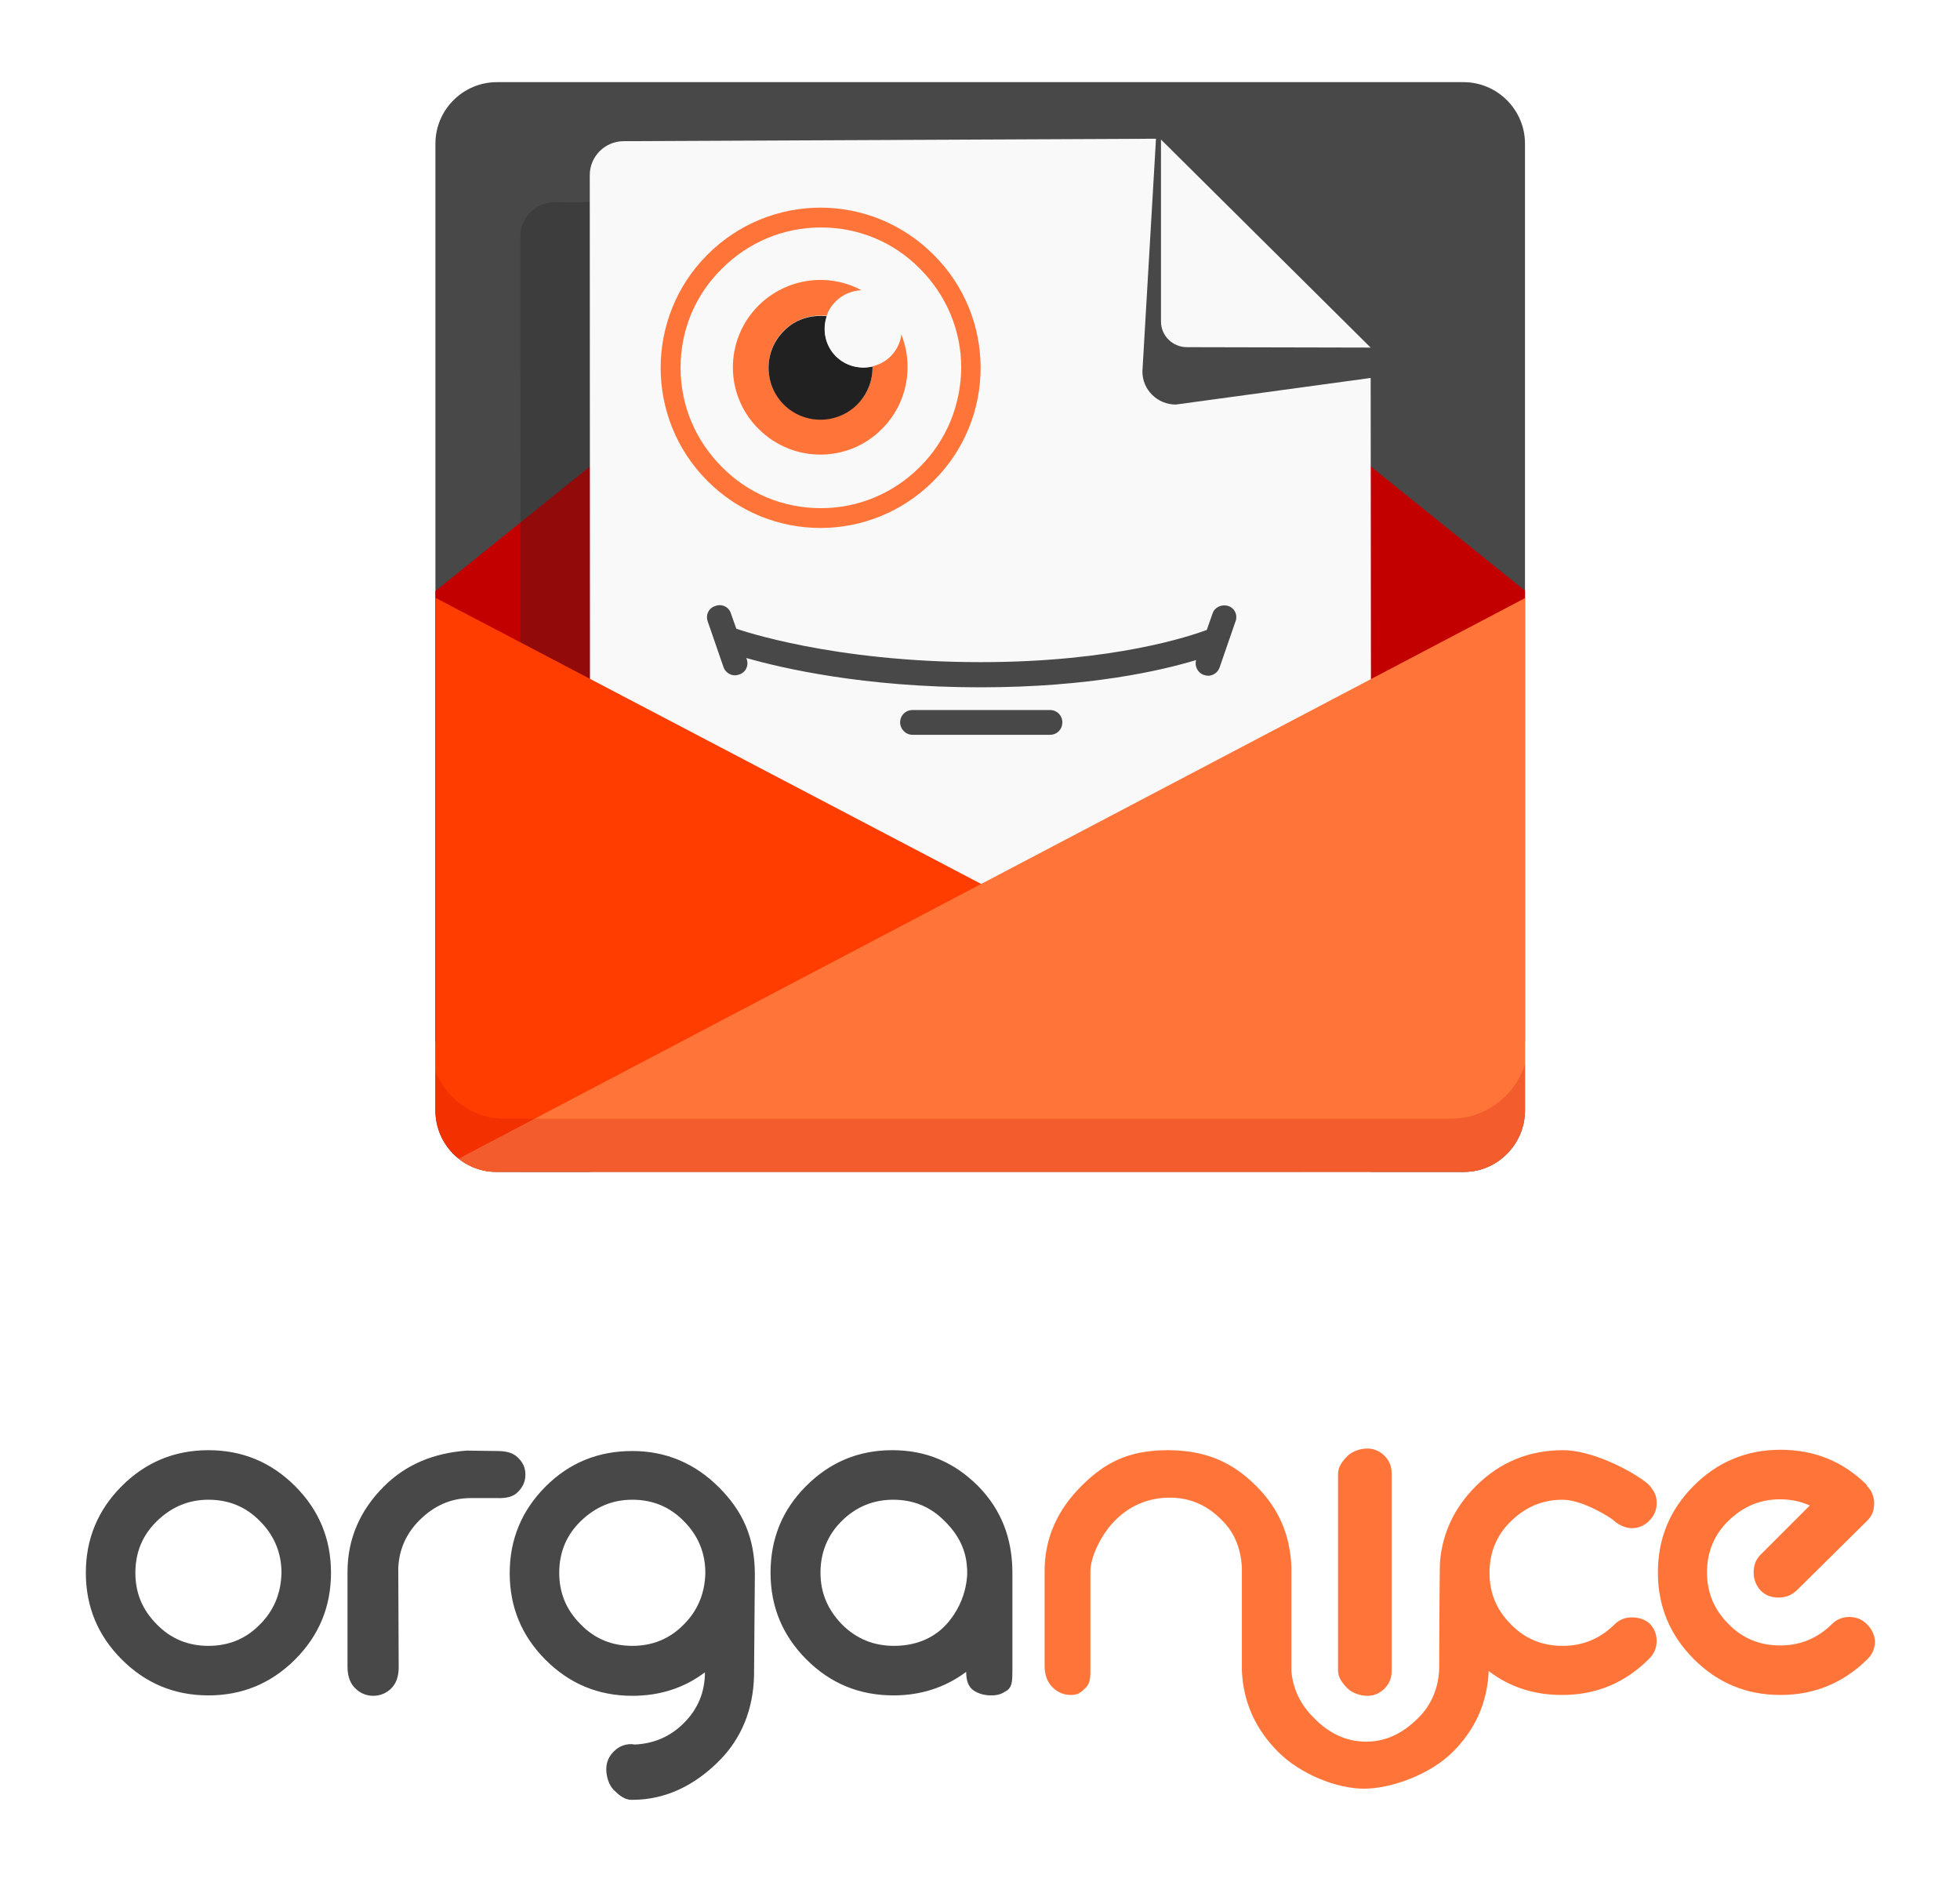
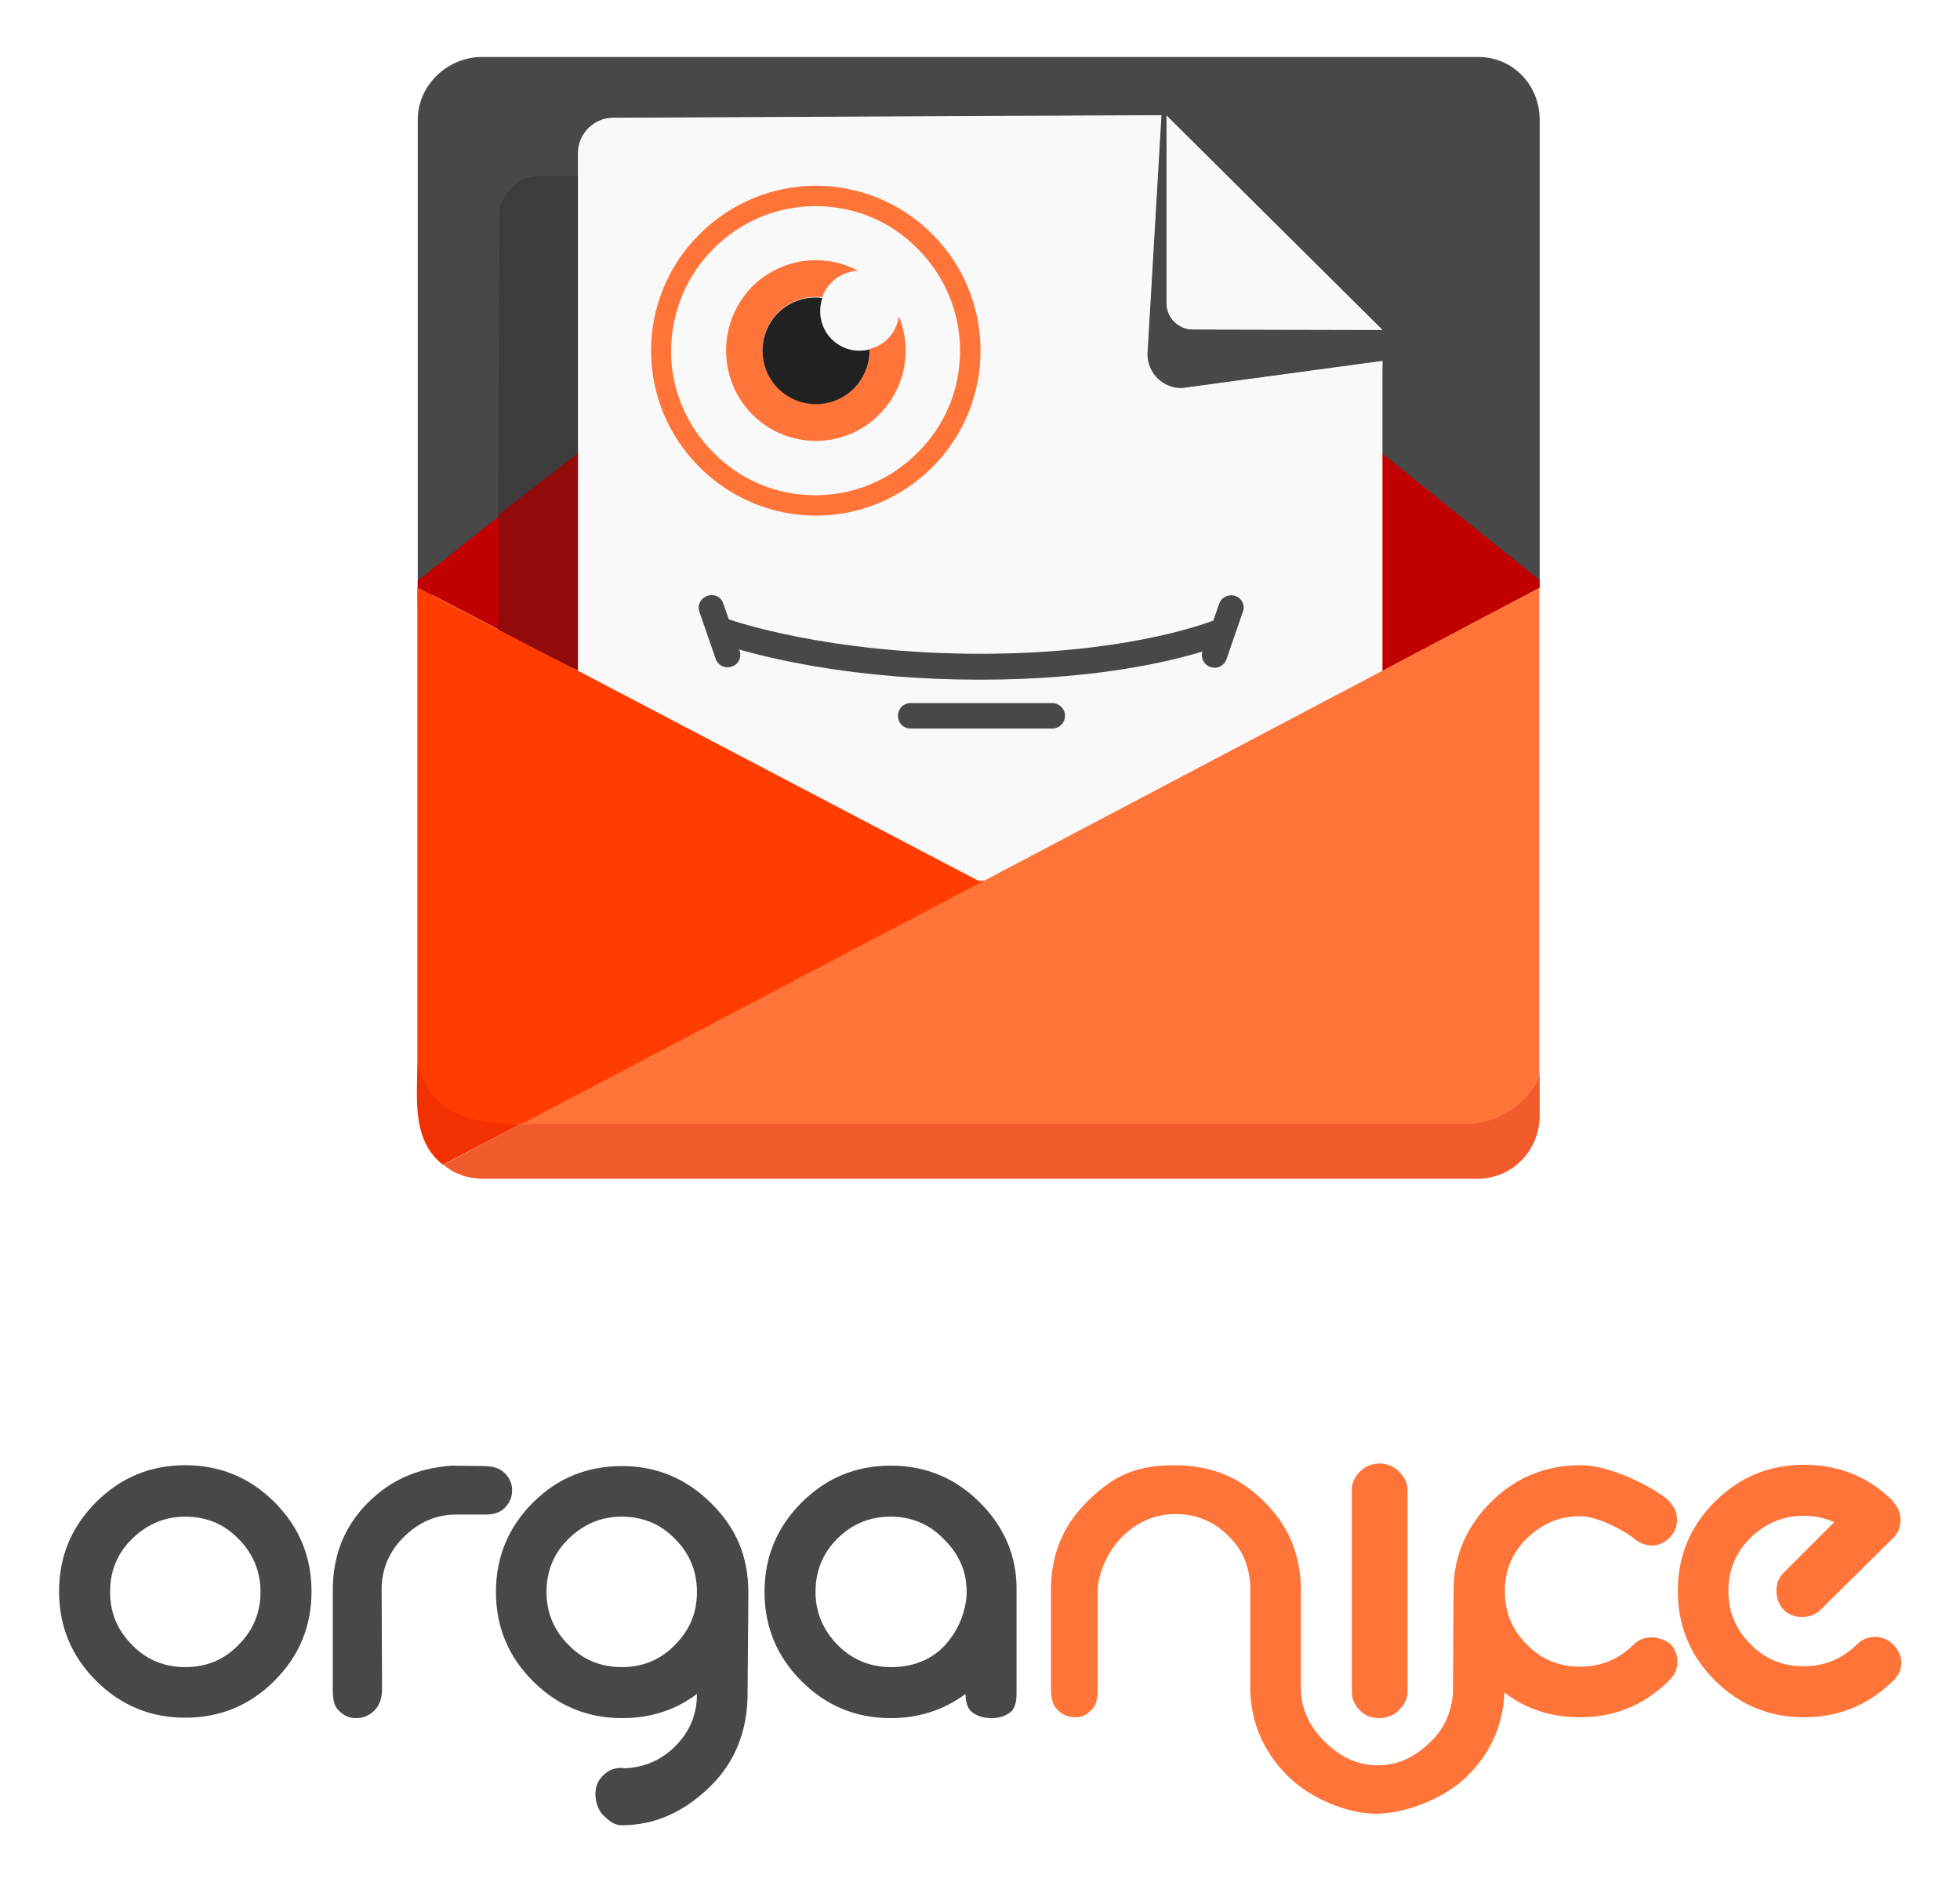
- <svg xmlns="http://www.w3.org/2000/svg" xmlns:xlink="http://www.w3.org/1999/xlink" viewBox="0 0 474.9 455.9">
-   <defs>
-     <path id="a" d="M120.4 283.9h234.2c8.2 0 14.9-6.7 14.9-14.9V34.8c0-8.2-6.7-14.9-14.9-14.9H120.4c-8.2 0-14.9 6.7-14.9 14.9V269c0 8.2 6.6 14.9 14.9 14.9z" />
-   </defs>
-   <use xlink:href="#a" overflow="visible" fill="#484848" />
-   <clipPath id="b">
-     <use xlink:href="#a" overflow="visible" />
-   </clipPath>
-   <g clip-path="url(#b)">
-     <path fill="#C30000" d="M371 144.3H104.1L237.5 36.8zM104.6 144.3H371v108.1H104.6z" />
-     <path fill="#212121" d="M315.4 98.7l.2 226.1c0 4.5-3.7 8.2-8.2 8.2h-173c-4.5 0-8.2-3.7-8.2-8.2l-.1-267.6c0-4.5 3.7-8.2 8.2-8.2l130.3-.6" opacity=".3" />
-     <path fill="#F9F9F9" d="M332.1 83.8l.2 226.1c0 4.5-3.7 8.2-8.2 8.2l-172.9.1c-4.5 0-8.2-3.7-8.2-8.2l-.1-267.6c0-4.5 3.7-8.2 8.2-8.2l130.3-.6" />
-     <path fill="#FF3D00" d="M237.1 213.8l-132.2-69.3v139.2h264.4" />
-     <g>
-       <path fill="#FF7539" d="M371 144.1v139.8H105" />
-     </g>
-   </g>
-   <path clip-path="url(#b)" fill="#484848" d="M345 89.8L284.9 98c-4.5 0-8.1-3.6-8.1-8l3.8-65.1L345 89.8z" />
-   <path clip-path="url(#b)" fill="#F9F9F9" d="M332.1 84.2l-44.5-.1c-3.5 0-6.3-2.8-6.3-6.2V33.8" />
-   <g clip-path="url(#b)">
-     <path fill="#484848" d="M221.1 178c-1.7 0-3-1.4-3-3 0-1.7 1.3-3 3-3h33.3c1.7 0 3 1.3 3 3s-1.3 3-3 3h-33.3z" />
-   </g>
-   <path clip-path="url(#b)" fill="#484848" d="M297.6 146.8c-1.6-.5-3.3.3-3.8 1.8l-1.4 4c-3.8 1.4-22.3 7.8-54.8 7.8-36 0-58.3-7.8-59.2-8.1l-1.3-3.7c-.5-1.6-2.2-2.4-3.8-1.8-1.6.5-2.4 2.2-1.8 3.8l3.8 11c.4 1.2 1.6 2 2.8 2 .3 0 .7-.1 1-.2 1.6-.5 2.4-2.2 1.8-3.8l-.1-.2c8.5 2.4 28.3 7.1 56.7 7.1 26.6 0 44-4.1 52.3-6.6-.4 1.5.4 3.1 1.9 3.6.3.1.7.2 1 .2 1.2 0 2.4-.8 2.8-2l3.8-11c.7-1.6-.1-3.4-1.7-3.9z" />
-   <g opacity=".21" clip-path="url(#b)">
-     <path fill="#C30000" d="M370.2 253c0 9.7-8.6 18-18.5 18H122.1c-9.9 0-17.9-8.5-17.9-18.2v21.7c0 9.7 8 18.5 17.9 18.5h229.6c9.9 0 18.5-8.8 18.5-18.5V253" />
-   </g>
-   <g clip-path="url(#b)">
-     <path fill="none" d="M222.9 65.1c-6.4-6.4-14.9-10-24-10s-17.6 3.5-24 10c-6.4 6.4-10 14.9-10 24s3.5 17.6 10 24c6.4 6.4 14.9 10 24 10s17.6-3.5 24-10c6.4-6.4 10-14.9 10-24-.1-9.1-3.6-17.6-10-24zm-9.1 38.9c-8.3 8.3-21.7 8.3-29.9 0-8.3-8.3-8.3-21.7 0-29.9 6.7-6.7 16.9-8 24.9-3.7 2.5-.1 5 .8 7 2.7 2.1 2.1 3 5.1 2.6 7.8 3.1 7.7 1.6 16.9-4.6 23.1z" />
-     <path fill="#FF7539" d="M226.2 61.7c-7.6-7.6-17.5-11.4-27.4-11.4-9.9 0-19.8 3.8-27.4 11.4-15.1 15.1-15.1 39.7 0 54.8 7.6 7.6 17.5 11.4 27.4 11.4 9.9 0 19.8-3.8 27.4-11.4 15.2-15.1 15.2-39.7 0-54.8zm-3.3 51.4c-6.4 6.4-14.9 10-24 10s-17.6-3.5-24-10c-6.4-6.4-10-14.9-10-24s3.5-17.6 10-24c6.4-6.4 14.9-10 24-10s17.6 3.5 24 10c6.4 6.4 10 14.9 10 24-.1 9.1-3.6 17.6-10 24z" />
-     <path fill="#FF7539" d="M215.7 86.3c-1.2 1.2-2.7 2-4.3 2.4.1 3.3-1.1 6.7-3.7 9.2-4.9 4.9-12.9 4.9-17.8 0s-4.9-12.9 0-17.8c2.8-2.8 6.7-4 10.4-3.6.4-1.3 1.2-2.5 2.2-3.5 1.7-1.7 4-2.6 6.2-2.7-8-4.3-18.1-3-24.9 3.7-8.3 8.3-8.3 21.7 0 29.9 8.3 8.3 21.7 8.3 29.9 0 6.2-6.2 7.8-15.4 4.6-23.1-.2 2.1-1.1 4-2.6 5.5z" />
-     <path fill="#212121" d="M202.5 86.3c-2.6-2.6-3.3-6.4-2.2-9.7-3.7-.4-7.6.7-10.4 3.6-4.9 4.9-4.9 12.9 0 17.8s12.9 4.9 17.8 0c2.5-2.5 3.8-5.9 3.7-9.2-3.1.7-6.5-.1-8.9-2.5z" />
-     <path fill="#F9F9F9" d="M200.4 76.6c-1.2 3.3-.4 7.1 2.2 9.7 2.4 2.4 5.8 3.2 8.9 2.4 1.6-.4 3.1-1.2 4.3-2.4 1.5-1.5 2.4-3.4 2.6-5.3.4-2.8-.5-5.7-2.6-7.8-1.9-1.9-4.5-2.8-7-2.7-2.3.1-4.5 1-6.2 2.7-1.1.9-1.8 2.1-2.2 3.4z" />
-   </g>
+ <svg xmlns="http://www.w3.org/2000/svg" viewBox="0 0 461.2 442.7">
+   <path fill="#484848" d="M120.3 50.7c0-4.5 3.7-8.2 8.2-8.2h7.6v-6.6c0-4.5 3.7-8.2 8.2-8.2l129-.6-3.3 56.2c0 4.5 3.7 8.1 8.1 8l47.2-6.4-.9 33.5 37.9 19.3V28.2c0-8.2-6.3-14.8-14.5-14.8H113.5c-8.2 0-15.2 6.6-15.2 14.8v114.4l21.2-15.8.8-76.1zm160.5 26.8c-3.5 0-6.3-2.8-6.3-6.2V27.2l50.7 50.4-44.4-.1z" />
+   <path fill="#C30000" d="M325.2 157.9l37.1-19.6v-1.8l-37.3-30z" />
+   <path fill="#3C3C3C" d="M138.1 41.4h-11.4c-4.9 0-9.2 4.7-9.2 9.2l-.3 69.3v5.5l20.4-13.2.5-70.8z" />
+   <path fill="#C30000" d="M119.3 149.1V119.9v.1l-21 16.6v1.6l26.7 13.9z" />
+   <path fill="#920A0A" d="M136.1 106.5l-18.8 14.6v16.7l-.1 11.3 6.6 3.2 12.3 5.5z" />
+   <path fill="#F9F9F9" d="M167.9 106.5c6.4 6.4 14.9 10 24 10s17.6-3.5 24-10c6.4-6.4 10-14.9 10-24s-3.5-17.6-10-24c-6.4-6.4-14.9-10-24-10s-17.6 3.5-24 10c-6.4 6.4-10 14.9-10 24 .1 9.1 3.6 17.6 10 24zm34-42.7c-2.3.1-4.5 1-6.2 2.7-1 1-1.7 2.2-2.2 3.5-1.2 3.3-.4 7.1 2.2 9.7 2.4 2.4 5.8 3.2 8.9 2.4 1.6-.4 3.1-1.2 4.3-2.4 1.5-1.5 2.4-3.4 2.6-5.3 3.2 7.7 1.7 16.8-4.6 23.1-8.3 8.3-21.7 8.3-29.9 0-8.3-8.3-8.3-21.7 0-29.9 6.8-6.8 16.9-8 24.9-3.8z" />
+   <path fill="#F9F9F9" d="M325.3 106.5V85L278 91.4c-4.5 0-8.1-3.6-8.1-8l3.3-56.2-129 .6c-4.5 0-8.2 3.7-8.2 8.2v122.1l94.2 49.4.6.3 94.5-49.7v-51.6zM164.6 55.1c7.6-7.6 17.5-11.4 27.4-11.4 9.9 0 19.8 3.8 27.4 11.4 15.1 15.1 15.1 39.7 0 54.8-7.6 7.6-17.5 11.4-27.4 11.4-9.9 0-19.8-3.8-27.4-11.4-15.2-15.1-15.2-39.7 0-54.8zm83 116.3h-33.3c-1.7 0-3-1.4-3-3 0-1.7 1.3-3 3-3h33.3c1.7 0 3 1.3 3 3 0 1.6-1.4 3-3 3zm41.2-16.4c-.4 1.2-1.6 2-2.8 2-.3 0-.7-.1-1-.2-1.5-.5-2.3-2.1-1.9-3.6-8.3 2.6-25.7 6.6-52.3 6.6-28.4 0-48.2-4.6-56.7-7.1l.1.2c.5 1.6-.3 3.3-1.8 3.8-.3.1-.7.2-1 .2-1.2 0-2.4-.8-2.8-2l-3.8-11c-.5-1.6.3-3.3 1.8-3.8s3.3.3 3.8 1.8l1.3 3.7c.8.3 23.1 8.1 59.2 8.1 32.5 0 51-6.4 54.8-7.8l1.4-4c.5-1.6 2.2-2.4 3.8-1.8 1.6.5 2.4 2.2 1.8 3.8l-3.9 11.1z" />
+   <path fill="#FF3D00" d="M101.7 271.5c-.2-.3-.5-.6-.7-.9.3.3.5.6.7.9zM104.2 274c-.3-.3-.6-.5-.9-.8.3.2.6.5.9.8zM103 272.9c-.4-.4-.7-.7-1-1.1.3.4.7.8 1 1.1zM100.8 270.1c-.2-.3-.3-.6-.5-.9.1.3.3.6.5.9zM99 265.6c-.1-.4-.1-.7-.2-1.1.1.4.1.8.2 1.1zM99.4 267.2l-.3-.9.3.9zM98.7 264c-.1-.5-.1-1.1-.1-1.6 0 .6.1 1.1.1 1.6zM100 268.7c-.1-.3-.3-.6-.4-.9.2.3.3.6.4.9zM115.2 264.4h30.4l108.2-56.9-23.6-.3-94.2-49.4-11.1-5.7-26.7-13.9V250c1.6 9.2 8.5 14.4 17 14.4z" />
+   <path fill="#FF7539" d="M112.1 277.2c-.2 0-.3 0-.4-.1.1.1.2.1.4.1zM230.8 207.6l-108.2 56.9 222.2 1.5c7.8 0 15.4-6.6 17.4-13.5V138.3l-37.1 19.6-94.3 49.7zM108 276.2c-.2-.1-.3-.1-.5-.2.2.1.4.2.5.2zM109.3 276.7c-.2 0-.3-.1-.5-.2.2.1.4.1.5.2zM110.7 277c-.2 0-.3-.1-.5-.1.2 0 .3.1.5.1zM106.7 275.6c-.1-.1-.2-.1-.3-.2.1.1.2.2.3.2zM105.2 274.8c-.1-.1-.2-.1-.2-.2.1 0 .1.1.2.2z" />
+   <path fill="#F9F9F9" d="M274.5 27.2v44.1c0 3.5 2.9 6.3 6.3 6.2l44.5.1-50.8-50.4z" />
+   <path fill="#484848" d="M247.6 165.4h-33.3c-1.7 0-3 1.3-3 3s1.3 3 3 3h33.3c1.7 0 3-1.4 3-3 0-1.7-1.4-3-3-3zM290.7 140.2c-1.6-.5-3.3.3-3.8 1.8l-1.4 4c-3.8 1.4-22.3 7.8-54.8 7.8-36 0-58.3-7.8-59.2-8.1l-1.3-3.7c-.5-1.6-2.2-2.4-3.8-1.8s-2.4 2.2-1.8 3.8l3.8 11c.4 1.2 1.6 2 2.8 2 .3 0 .7-.1 1-.2 1.6-.5 2.4-2.2 1.8-3.8l-.1-.2c8.5 2.4 28.3 7.1 56.7 7.1 26.6 0 44-4.1 52.3-6.6-.4 1.5.4 3.1 1.9 3.6.3.1.7.2 1 .2 1.2 0 2.4-.8 2.8-2l3.8-11c.7-1.6-.1-3.3-1.7-3.9z" />
+   <path fill="#F23000" d="M122.6 264.4c-11.1 0-21.2-1.7-24.4-14.4 0 8.3-1.4 18.2 6 24l18.4-9.6z" />
+   <path fill="#F25C2D" d="M362.3 262.4v-10c-2 6.9-9.6 12-17.4 12H122.6l-18.3 9.6c.2.2.5.4.7.5l.2.2c.4.2.8.5 1.1.7.1.1.2.1.3.2.3.2.6.3.9.4.1.1.3.1.5.2.3.1.5.2.8.3.2.1.3.1.5.2.3.1.6.2.8.2.2 0 .3.1.5.1.3.1.6.1.9.1.1 0 .3.1.4.1.5 0 .9.1 1.4.1h234.2c8.4.1 14.8-6.7 14.8-14.9z" />
+   <path fill="#FF7539" d="M164.6 109.9c7.6 7.6 17.5 11.4 27.4 11.4 9.9 0 19.8-3.8 27.4-11.4 15.1-15.1 15.1-39.7 0-54.8-7.6-7.6-17.5-11.4-27.4-11.4-9.9 0-19.8 3.8-27.4 11.4-15.2 15.1-15.2 39.7 0 54.8zm3.3-51.4c6.4-6.4 14.9-10 24-10s17.6 3.5 24 10c6.4 6.4 10 14.9 10 24s-3.5 17.6-10 24c-6.4 6.4-14.9 10-24 10s-17.6-3.5-24-10c-6.4-6.4-10-14.9-10-24 .1-9.1 3.6-17.6 10-24z" />
+   <path fill="#FF7539" d="M177 97.5c8.3 8.3 21.7 8.3 29.9 0 6.2-6.2 7.8-15.4 4.6-23.1-.3 2-1.1 3.8-2.6 5.3-1.2 1.2-2.7 2-4.3 2.4.1 3.3-1.1 6.7-3.7 9.2-4.9 4.9-12.9 4.9-17.8 0s-4.9-12.9 0-17.8c2.8-2.8 6.7-4 10.4-3.6.4-1.3 1.2-2.5 2.2-3.5 1.7-1.7 4-2.6 6.2-2.7-8-4.3-18.1-3-24.9 3.7-8.2 8.4-8.2 21.8 0 30.1z" />
+   <path fill="#212121" d="M183.1 73.6c-4.9 4.9-4.9 12.9 0 17.8s12.9 4.9 17.8 0c2.5-2.5 3.8-5.9 3.7-9.2-3.1.8-6.5 0-8.9-2.4-2.6-2.6-3.3-6.4-2.2-9.7-3.7-.5-7.6.7-10.4 3.5z" />
  <g>
    <g fill="#FF7539">
-       <path d="M331.3 410.8c1.7 0 3-.6 4.2-1.8 1.2-1.2 1.7-2.6 1.7-4.3V357c0-1.7-.5-3.1-1.7-4.3-1.2-1.2-2.6-1.8-4.2-1.8s-3.6.6-4.8 1.8c-1.2 1.2-2.3 2.6-2.3 4.3v47.7c0 1.7 1.1 3.1 2.3 4.3 1.2 1.2 3.2 1.8 4.8 1.8z" />
-       <path d="M395.4 391.8c-1.7 0-3.1.6-4.2 1.7l-.1.1c-3.5 3.4-7.6 5.1-12.5 5.1s-9.1-1.7-12.5-5.2c-3.5-3.5-5.2-7.6-5.2-12.5s1.7-9.1 5.2-12.5c3.5-3.4 7.6-5.2 12.5-5.2s11.8 4.4 12.5 5.1c.8.8 2.6 1.8 4.3 1.8 1.6 0 3-.6 4.2-1.8 1.2-1.2 1.8-2.6 1.8-4.2 0-1.7-.3-2.6-1.7-4.3-1.8-2.1-12.8-8.6-21-8.6s-15.3 2.9-21.1 8.7c-5.2 5.2-8.1 11.3-8.7 18.4-.1.6-.2 25.8-.2 26.1-.2 4.4-1.9 8.6-5.1 11.7-3.5 3.5-7.6 5.7-12.5 5.7h-.2c-4.9 0-9.1-2.2-12.5-5.7-3.2-3.1-5.2-7.1-5.5-11.5v-25.1c-.3-7.7-3-14.1-8.5-19.6-5.4-5.4-11.7-8.7-21.5-8.7s-15.5 3.3-20.9 8.7c-5.7 5.7-8.9 12.5-8.9 20.6v23c0 2.3.8 4.1 2 5.2 1.2 1.2 2.7 1.8 4.4 1.8 1.7 0 2.4-.6 3.6-1.8 1.2-1.2 1.1-2.9 1.1-5.1v-23c0-3.8 2.9-9.4 6.1-12.5 3.5-3.5 8.1-5.4 13-5.4h.2c4.9 0 9.1 1.9 12.5 5.4 3.2 3.1 4.6 7 4.9 11.3v25.1c.3 7.7 3.3 14.3 8.8 19.8 5.4 5.4 14.2 8.9 20.8 8.9s16.2-3.5 21.6-9c5.4-5.4 8.3-12 8.6-19.5 5.1 3.9 11 5.8 17.8 5.8 8.2 0 15.2-2.9 21-8.7l.1-.1c1.2-1.2 1.8-2.6 1.8-4.3 0-1.7-.6-3.1-1.8-4.3-1.1-.9-2.5-1.4-4.2-1.4zM452.4 393.5c-1.2-1.2-2.6-1.8-4.3-1.8-1.7 0-3.1.6-4.2 1.7l-.1.1c-3.5 3.4-7.6 5.1-12.5 5.1s-9.1-1.7-12.5-5.2c-3.5-3.5-5.2-7.6-5.2-12.5s1.7-9.1 5.2-12.5c3.5-3.4 7.6-5.2 12.5-5.2 2.6 0 5 .5 7.2 1.5l-11.9 11.9c-1.2 1.2-1.7 2.6-1.7 4.3 0 1.7.6 3.2 1.7 4.4 1.2 1.2 2.6 1.7 4.4 1.7 1.7 0 3.1-.6 4.3-1.7l17.1-16.9c1.2-1.2 1.7-2.5 1.7-4.2 0-1.7-.6-3.1-1.7-4.2 0 0-.1 0-.1-.1l.1-.1c-5.8-5.8-12.8-8.6-21-8.6s-15.2 2.9-21 8.7c-5.8 5.8-8.7 12.8-8.7 21s2.9 15.2 8.7 21c5.8 5.8 12.8 8.7 21 8.7s15.2-2.9 21-8.6l.1-.1c1.2-1.2 1.8-2.6 1.8-4.3-.1-1.5-.7-2.9-1.9-4.1z" />
+       <path d="M324.5 404.2c1.7 0 3.4-.6 4.6-1.8 1.2-1.2 2.1-2.6 2.1-4.3v-47.7c0-1.7-.9-3.1-2.1-4.3-1.2-1.2-2.8-1.8-4.5-1.8s-3.3.6-4.5 1.8c-1.2 1.2-2 2.6-2 4.3v47.7c0 1.7.7 3.1 1.9 4.3 1.3 1.3 2.8 1.8 4.5 1.8z" />
+       <path d="M388.6 385.2c-1.7 0-3.1.6-4.2 1.7l-.1.1c-3.5 3.4-7.6 5.1-12.5 5.1s-9.1-1.7-12.5-5.2c-3.5-3.5-5.2-7.6-5.2-12.5s1.7-9.1 5.2-12.5c3.5-3.4 7.6-5.2 12.5-5.2s11.8 4.4 12.5 5.1c.8.8 2.6 1.8 4.3 1.8 1.6 0 3-.6 4.2-1.8 1.2-1.2 1.8-2.6 1.8-4.2 0-1.7-.3-2.6-1.7-4.3-1.8-2.1-12.8-8.6-21-8.6s-15.3 2.9-21.1 8.7c-5.2 5.2-8.1 11.3-8.7 18.4-.1.6-.2 25.8-.2 26.1-.2 4.4-1.9 8.6-5.1 11.7-3.5 3.5-7.6 5.7-12.5 5.7h-.2c-4.9 0-9.1-2.2-12.5-5.7-3.2-3.1-5.2-7.1-5.5-11.5V373c-.3-7.7-3-14.1-8.5-19.6-5.4-5.4-11.7-8.7-21.5-8.7s-15 3.3-20.4 8.7c-5.7 5.7-8.4 12.5-8.4 20.6v23c0 2.3.3 4.1 1.5 5.2 1.2 1.2 2.5 1.8 4.2 1.8 1.7 0 2.7-.6 3.9-1.8 1.2-1.2 1.4-2.9 1.4-5.1v-23c0-3.8 2.5-9.4 5.7-12.5 3.5-3.5 7.7-5.4 12.6-5.4h.2c4.9 0 9.1 1.9 12.5 5.4 3.2 3.1 4.6 7 4.9 11.3V398c.3 7.7 3.3 14.3 8.8 19.8 5.4 5.4 14.2 8.9 20.8 8.9 6.6 0 16.2-3.5 21.6-9 5.4-5.4 8.3-12 8.6-19.5 5.1 3.9 11 5.8 17.8 5.8 8.2 0 15.2-2.9 21-8.7l.1-.1c1.2-1.2 1.8-2.6 1.8-4.3 0-1.7-.6-3.1-1.8-4.3-1.2-.8-2.7-1.4-4.3-1.4zM445.5 386.9c-1.2-1.2-2.6-1.8-4.3-1.8-1.7 0-3.1.6-4.2 1.7l-.1.1c-3.5 3.4-7.6 5.1-12.5 5.1s-9.1-1.7-12.5-5.2c-3.5-3.5-5.2-7.6-5.2-12.5s1.7-9.1 5.2-12.5c3.5-3.4 7.6-5.2 12.5-5.2 2.6 0 5 .5 7.2 1.5L419.7 370c-1.2 1.2-1.7 2.6-1.7 4.3 0 1.7.6 3.2 1.7 4.4 1.2 1.2 2.6 1.7 4.4 1.7 1.7 0 3.1-.6 4.3-1.7l17.1-16.9c1.2-1.2 1.7-2.5 1.7-4.2 0-1.7-.6-3.1-1.7-4.2 0 0-.1 0-.1-.1l.1-.1c-5.8-5.8-12.8-8.6-21-8.6s-15.2 2.9-21 8.7c-5.8 5.8-8.7 12.8-8.7 21s2.9 15.2 8.7 21c5.8 5.8 12.8 8.7 21 8.7s15.2-2.9 21-8.6l.1-.1c1.2-1.2 1.8-2.6 1.8-4.3-.1-1.5-.7-2.9-1.9-4.1z" />
    </g>
    <g fill="#484848">
-       <path d="M50.5 351.3c-8.2 0-15.2 2.9-21 8.7-5.8 5.8-8.7 12.8-8.7 21s2.9 15.2 8.7 21c5.8 5.8 12.8 8.7 21 8.7s15.2-2.9 21-8.7c5.8-5.8 8.7-12.8 8.7-21s-2.9-15.2-8.7-21c-5.8-5.8-12.8-8.7-21-8.7zM63 393.5c-3.4 3.5-7.6 5.2-12.5 5.2s-9.1-1.7-12.5-5.2c-3.5-3.5-5.2-7.6-5.2-12.5s1.7-9.1 5.2-12.5c3.5-3.4 7.6-5.2 12.5-5.2s9.1 1.7 12.5 5.2c3.4 3.4 5.2 7.6 5.2 12.5-.1 4.9-1.8 9.1-5.2 12.5zM174.2 360.3c-5.8-5.8-12.8-8.8-21-8.8s-15.2 2.8-21 8.6c-5.8 5.8-8.7 12.8-8.7 21s2.9 15.2 8.7 21c5.8 5.8 12.8 8.7 21 8.7 6.7 0 12.6-1.9 17.6-5.7 0 4.8-1.7 8.9-5.1 12.3-3.3 3.3-7.3 5-11.9 5.2-.3 0-.6-.1-.8-.1-1.7 0-3.1.6-4.3 1.8-1.2 1.2-1.8 2.6-1.8 4.3 0 1.7.6 3.8 1.8 5 1.2 1.2 2.6 2.4 4.3 2.4h.2c8.2 0 15.2-3.6 21-9.4 5.6-5.6 8.3-12.7 8.5-20.6 0-.3.2-24.5.2-24.5 0-9-2.9-15.4-8.7-21.2zm-8.5 33.2c-3.4 3.5-7.6 5.2-12.5 5.2s-9.1-1.7-12.5-5.2c-3.5-3.5-5.2-7.6-5.2-12.5s1.7-9.1 5.2-12.5c3.5-3.4 7.6-5.2 12.5-5.2s9.1 1.7 12.5 5.2c3.4 3.4 5.2 7.6 5.2 12.5-.1 4.9-1.8 9.1-5.2 12.5zM237 360c-5.8-5.8-12.6-8.7-20.8-8.7-8.2 0-15.1 2.9-20.9 8.7-5.8 5.8-8.6 12.8-8.6 21s2.9 15.2 8.7 21c5.8 5.8 12.8 8.7 21.1 8.7 6.6 0 12.5-1.9 17.6-5.7 0 2.2.6 3.7 1.8 4.5 1.2.8 2.6 1.2 4.3 1.2s2.6-.4 3.8-1.2c1.2-.8 1.3-2.3 1.3-4.7v-24.2c-.1-7.9-2.6-14.8-8.3-20.6zm-7.7 33.5c-3.3 3.6-7.8 5.2-12.7 5.2-4.9 0-9.1-1.7-12.6-5.2-3.4-3.5-5.2-7.6-5.2-12.5s1.7-9.1 5.1-12.5c3.4-3.4 7.6-5.2 12.5-5.2s9.1 1.7 12.5 5.2c3.2 3.1 5.2 6.9 5.4 11.3.1.4.6 7.5-5 13.7zM125.5 361.4c1.2-1.2 1.8-2.5 1.8-4.2 0-1.7-.6-2.9-1.8-4.1-1.2-1.2-2.9-1.6-5.1-1.6l-7.3-.1c-8.1.6-14.8 3.4-20.1 8.7-5.7 5.7-8.8 12.6-8.8 20.7v23c0 2.3.7 4.1 1.9 5.2 1.2 1.2 2.7 1.8 4.3 1.8 1.7 0 3.2-.6 4.4-1.8 1.2-1.2 1.8-2.9 1.8-5.1 0 0-.1-23.7-.1-24.1.2-4.4 1.9-8.3 5.1-11.5 3.5-3.5 7.6-5.4 12.5-5.4h6.2c2.3.1 4.1-.3 5.2-1.5z" />
+       <path d="M43.6 344.7c-8.2 0-15.2 2.9-21 8.7-5.8 5.8-8.7 12.8-8.7 21s2.9 15.2 8.7 21c5.8 5.8 12.8 8.7 21 8.7s15.2-2.9 21-8.7c5.8-5.8 8.7-12.8 8.7-21s-2.9-15.2-8.7-21c-5.7-5.7-12.7-8.7-21-8.7zM56.1 387c-3.4 3.5-7.6 5.2-12.5 5.2s-9.1-1.7-12.5-5.2c-3.5-3.5-5.2-7.6-5.2-12.5s1.7-9.1 5.2-12.5c3.5-3.4 7.6-5.2 12.5-5.2s9.1 1.7 12.5 5.2c3.4 3.4 5.2 7.6 5.2 12.5s-1.7 9-5.2 12.5zM167.4 353.7c-5.8-5.8-12.8-8.8-21-8.8s-15.2 2.8-21 8.6c-5.8 5.8-8.7 12.8-8.7 21s2.9 15.2 8.7 21c5.8 5.8 12.8 8.7 21 8.7 6.7 0 12.6-1.9 17.6-5.7 0 4.8-1.7 8.9-5.1 12.3-3.3 3.3-7.3 5-11.9 5.2-.3 0-.6-.1-.8-.1-1.7 0-3.1.6-4.3 1.8-1.2 1.2-1.8 2.6-1.8 4.3 0 1.7.6 3.8 1.8 5 1.2 1.2 2.6 2.4 4.3 2.4h.2c8.2 0 15.2-3.6 21-9.4 5.6-5.6 8.3-12.7 8.5-20.6 0-.3.2-24.5.2-24.5 0-8.9-2.9-15.4-8.7-21.2zm-8.6 33.3c-3.4 3.5-7.6 5.2-12.5 5.2s-9.1-1.7-12.5-5.2c-3.5-3.5-5.2-7.6-5.2-12.5s1.7-9.1 5.2-12.5c3.5-3.4 7.6-5.2 12.5-5.2s9.1 1.7 12.5 5.2c3.4 3.4 5.2 7.6 5.2 12.5s-1.7 9-5.2 12.5zM230.6 353.5c-5.8-5.8-12.8-8.7-21-8.7s-15.2 2.9-21 8.7c-5.8 5.8-8.7 12.8-8.7 21s2.9 15.2 8.7 21c5.8 5.8 12.8 8.7 21 8.7 6.6 0 12.5-1.9 17.6-5.7 0 2.2.6 3.7 1.8 4.5 1.2.8 2.6 1.2 4.3 1.2s3-.4 4.2-1.2c1.2-.8 1.7-2.3 1.7-4.7v-24.2c.1-8-2.9-14.9-8.6-20.6zm-8.2 33.5c-3.3 3.6-7.8 5.2-12.7 5.2-4.9 0-9.1-1.7-12.6-5.2-3.4-3.5-5.2-7.6-5.2-12.5s1.7-9.1 5.1-12.5c3.4-3.4 7.6-5.2 12.5-5.2s9.1 1.7 12.5 5.2c3.2 3.1 5.2 6.9 5.4 11.3.1.3.7 7.4-5 13.7zM118.7 354.8c1.2-1.2 1.8-2.5 1.8-4.2 0-1.7-.6-2.9-1.8-4.1-1.2-1.2-2.9-1.6-5.1-1.6l-7.3-.1c-8.1.6-14.4 3.4-19.7 8.7-5.7 5.7-8.3 12.6-8.3 20.7v23c0 2.3.2 4.1 1.4 5.2 1.2 1.2 2.4 1.8 4.1 1.8 1.7 0 3.1-.6 4.3-1.8 1.2-1.2 1.8-2.9 1.8-5.1 0 0-.1-23.7-.1-24.1.2-4.4 1.9-8.3 5.1-11.5 3.5-3.5 7.6-5.4 12.5-5.4h6.2c2.1.1 3.9-.3 5.1-1.5z" />
    </g>
  </g>
</svg>
